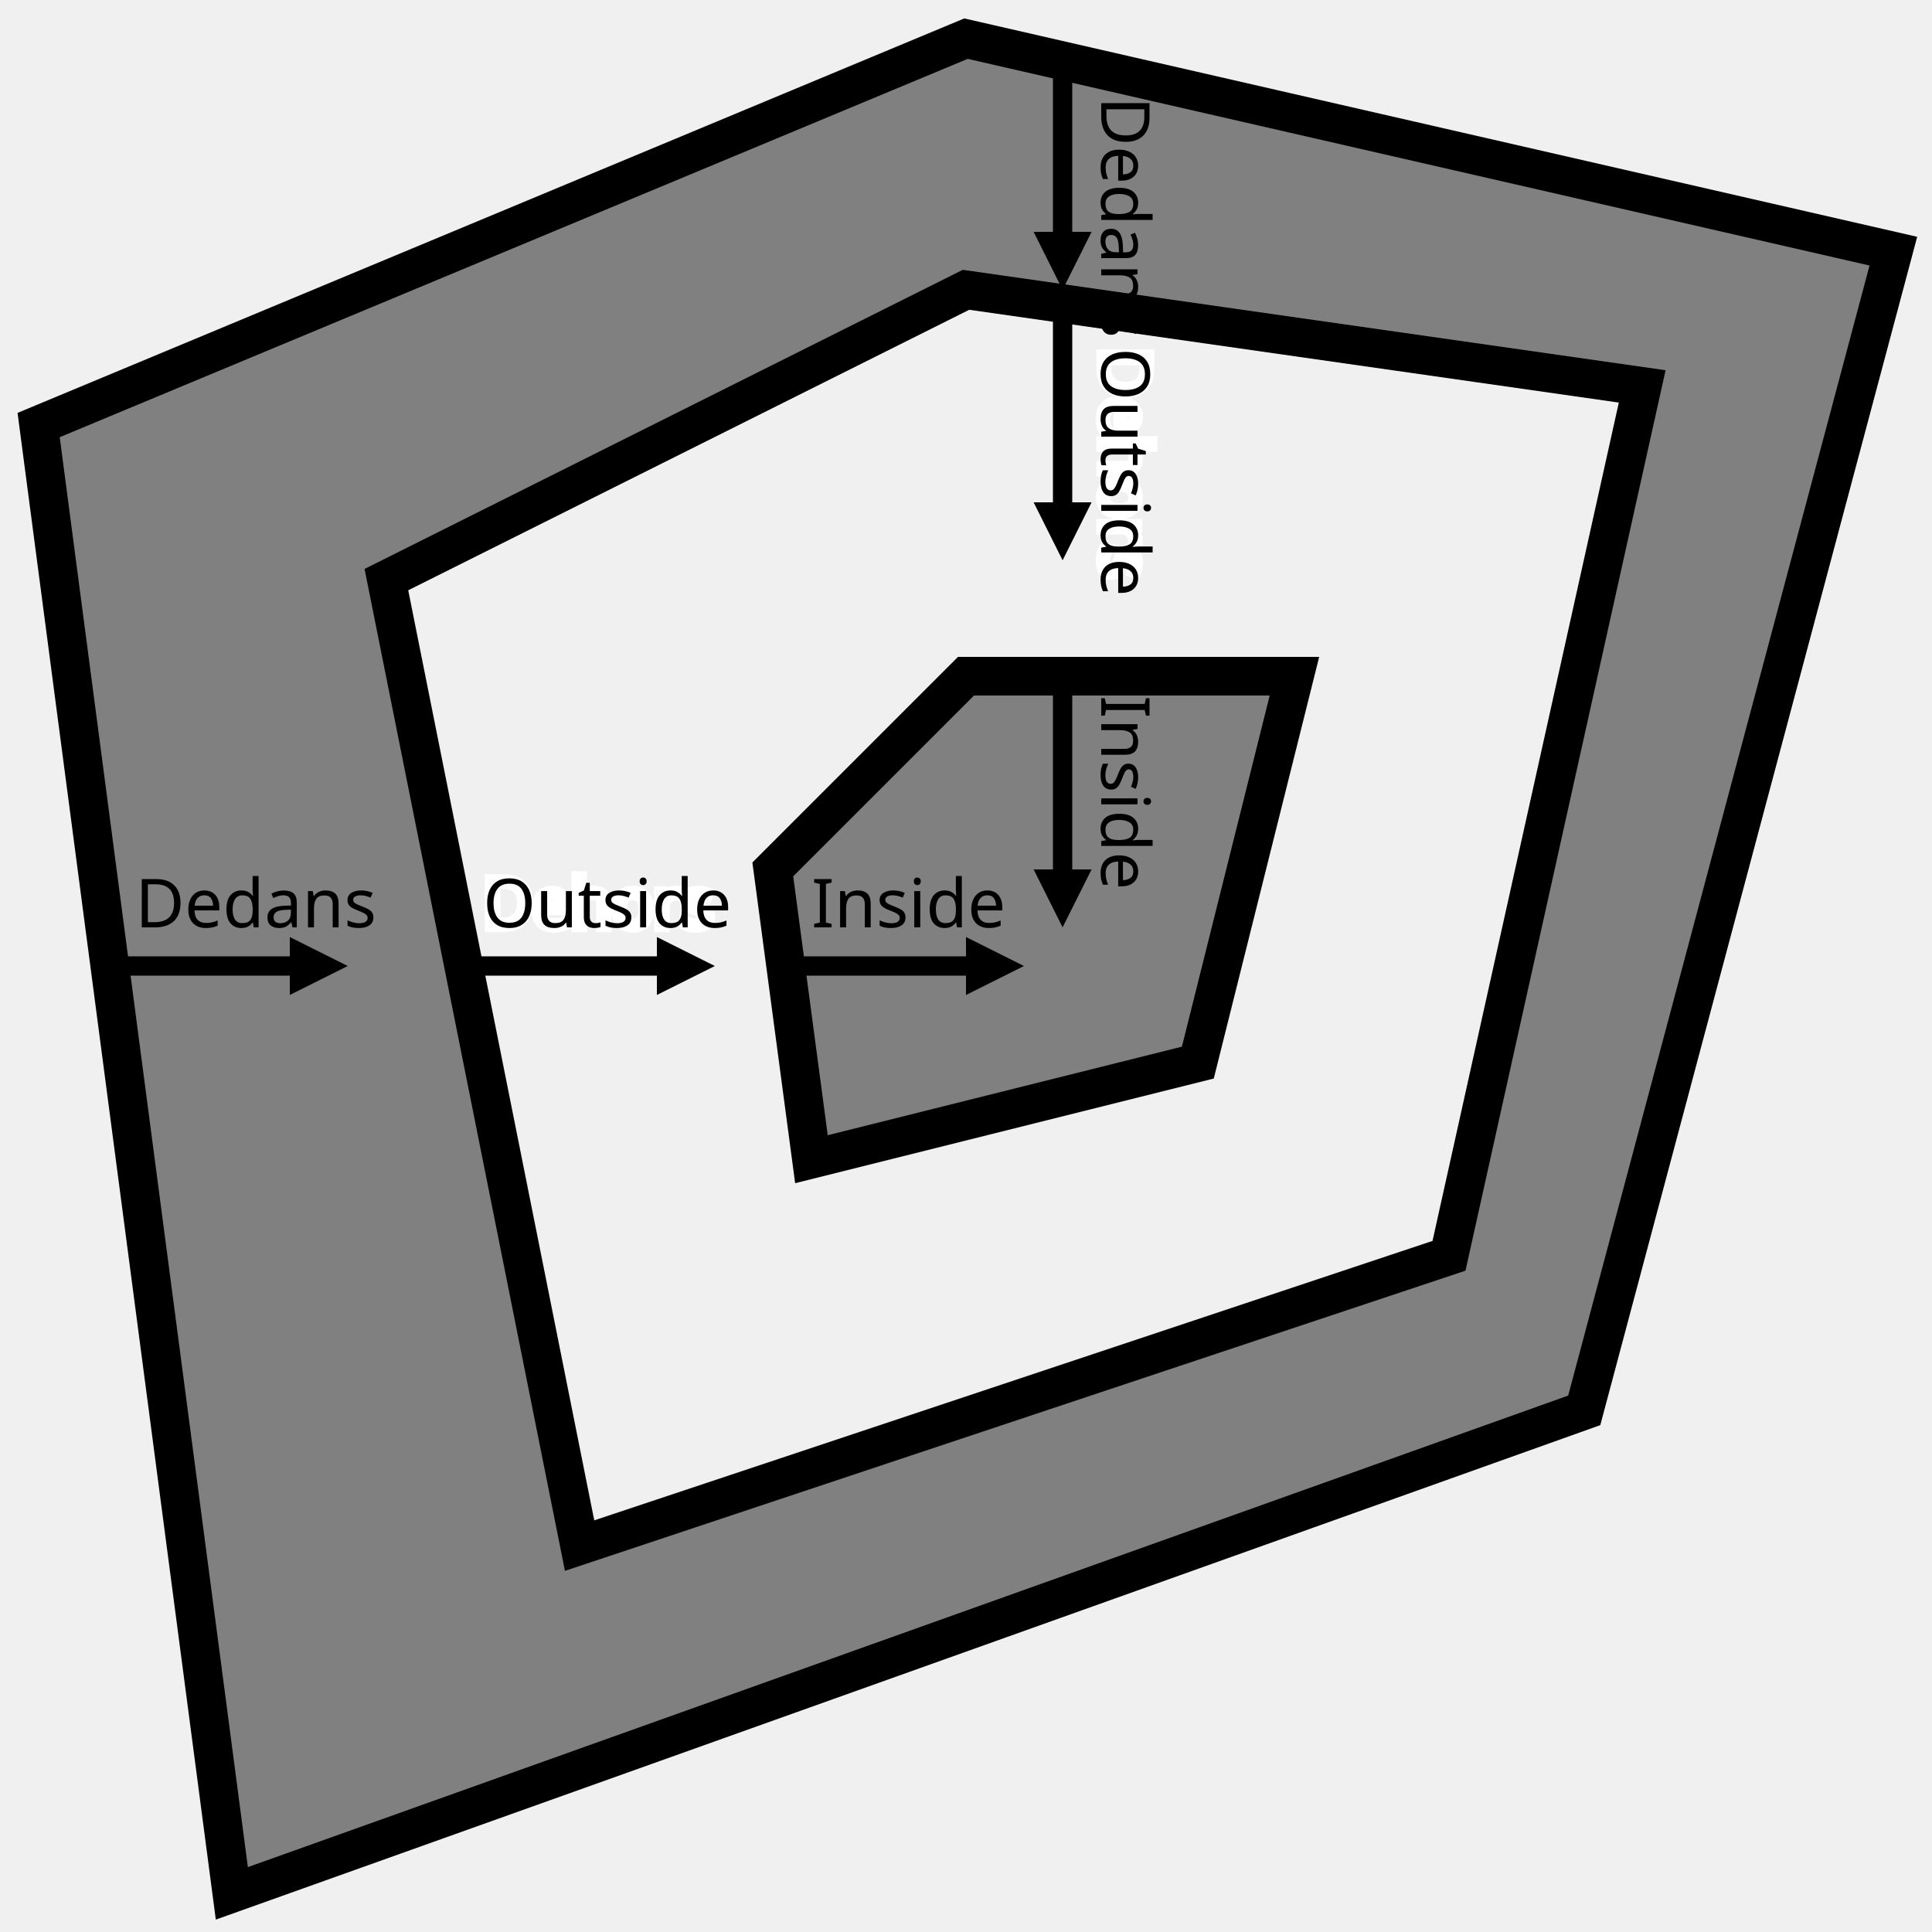
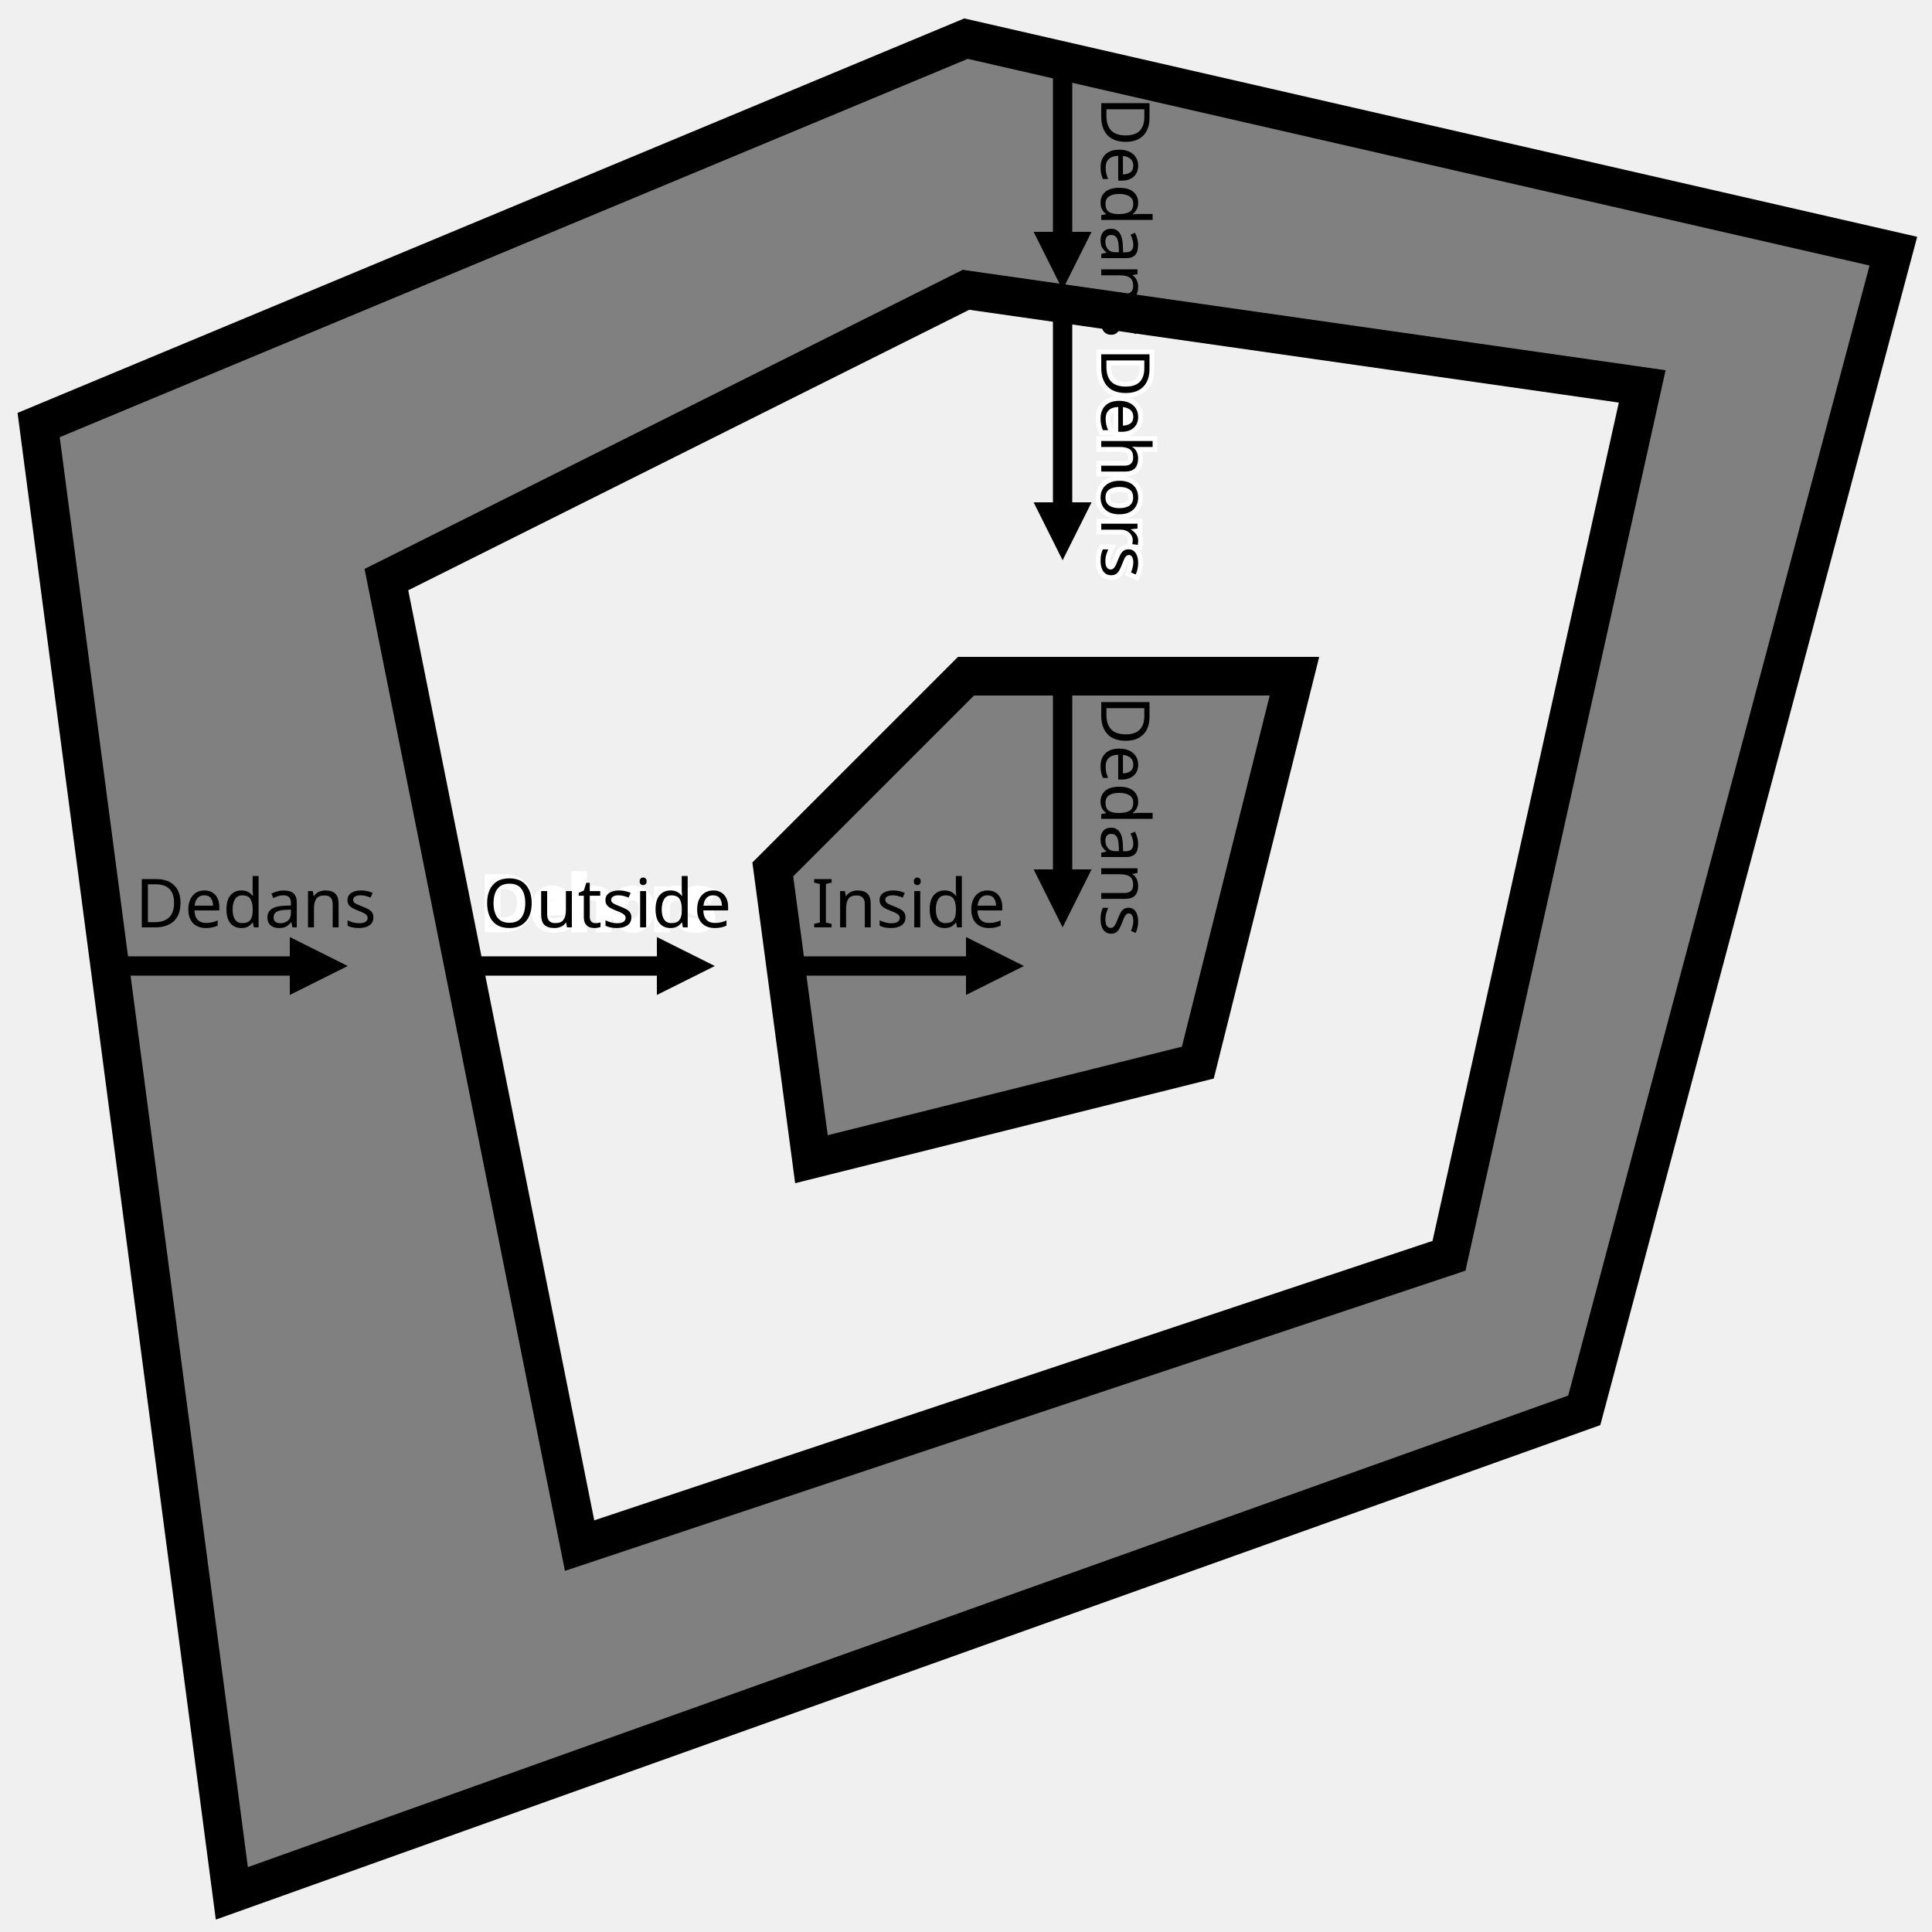
<svg xmlns="http://www.w3.org/2000/svg" width="1000" height="1000">
  <defs>
    <marker id="arrow" markerWidth="3" markerHeight="3" refX="0" refY="1.5" orient="auto">
      <polygon points="0,3 0,0 3,1.5" />
    </marker>
  </defs>
  <path stroke="black" stroke-width="20" fill="grey" d="   M500,20 l-480,200 100,760 700,-250 160,-600 Z   M850,200 l-100,450 -450,150 -100,-500 300,-150 Z   M500,350 l-100,100 20,150 200,-50 50,-200 Z" />
  <g stroke-width="10" stroke="black" marker-end="url(#arrow)">
    <line x1="50" y1="500" x2="150" y2="500" />
    <line x1="240" y1="500" x2="340" y2="500" />
    <line x1="400" y1="500" x2="500" y2="500" />
    <line x1="550" y1="40" x2="550" y2="120" />
    <line x1="550" y1="160" x2="550" y2="260" />
    <line x1="550" y1="350" x2="550" y2="450" />
  </g>
  <g font-family="sans-serif" font-size="35">
    <text x="70" y="480">Dedans</text>
    <text x="250" y="480" stroke="white" stroke-width="5">Dehors</text>
    <text x="250" y="480">Outside</text>
    <text x="420" y="480">Inside</text>
    <text x="570" y="50" transform="rotate(90, 570, 50)">Dedans</text>
    <text x="570" y="180" transform="rotate(90, 570, 180)" stroke="white" stroke-width="5">Dehors</text>
-     <text x="570" y="180" transform="rotate(90, 570, 180)">Outside</text>
-     <text x="570" y="360" transform="rotate(90, 570, 360)">Inside</text>
+     <text x="570" y="180" transform="rotate(90, 570, 180)">Dehors</text>
+     <text x="570" y="360" transform="rotate(90, 570, 360)">Dedans</text>
  </g>
</svg>
